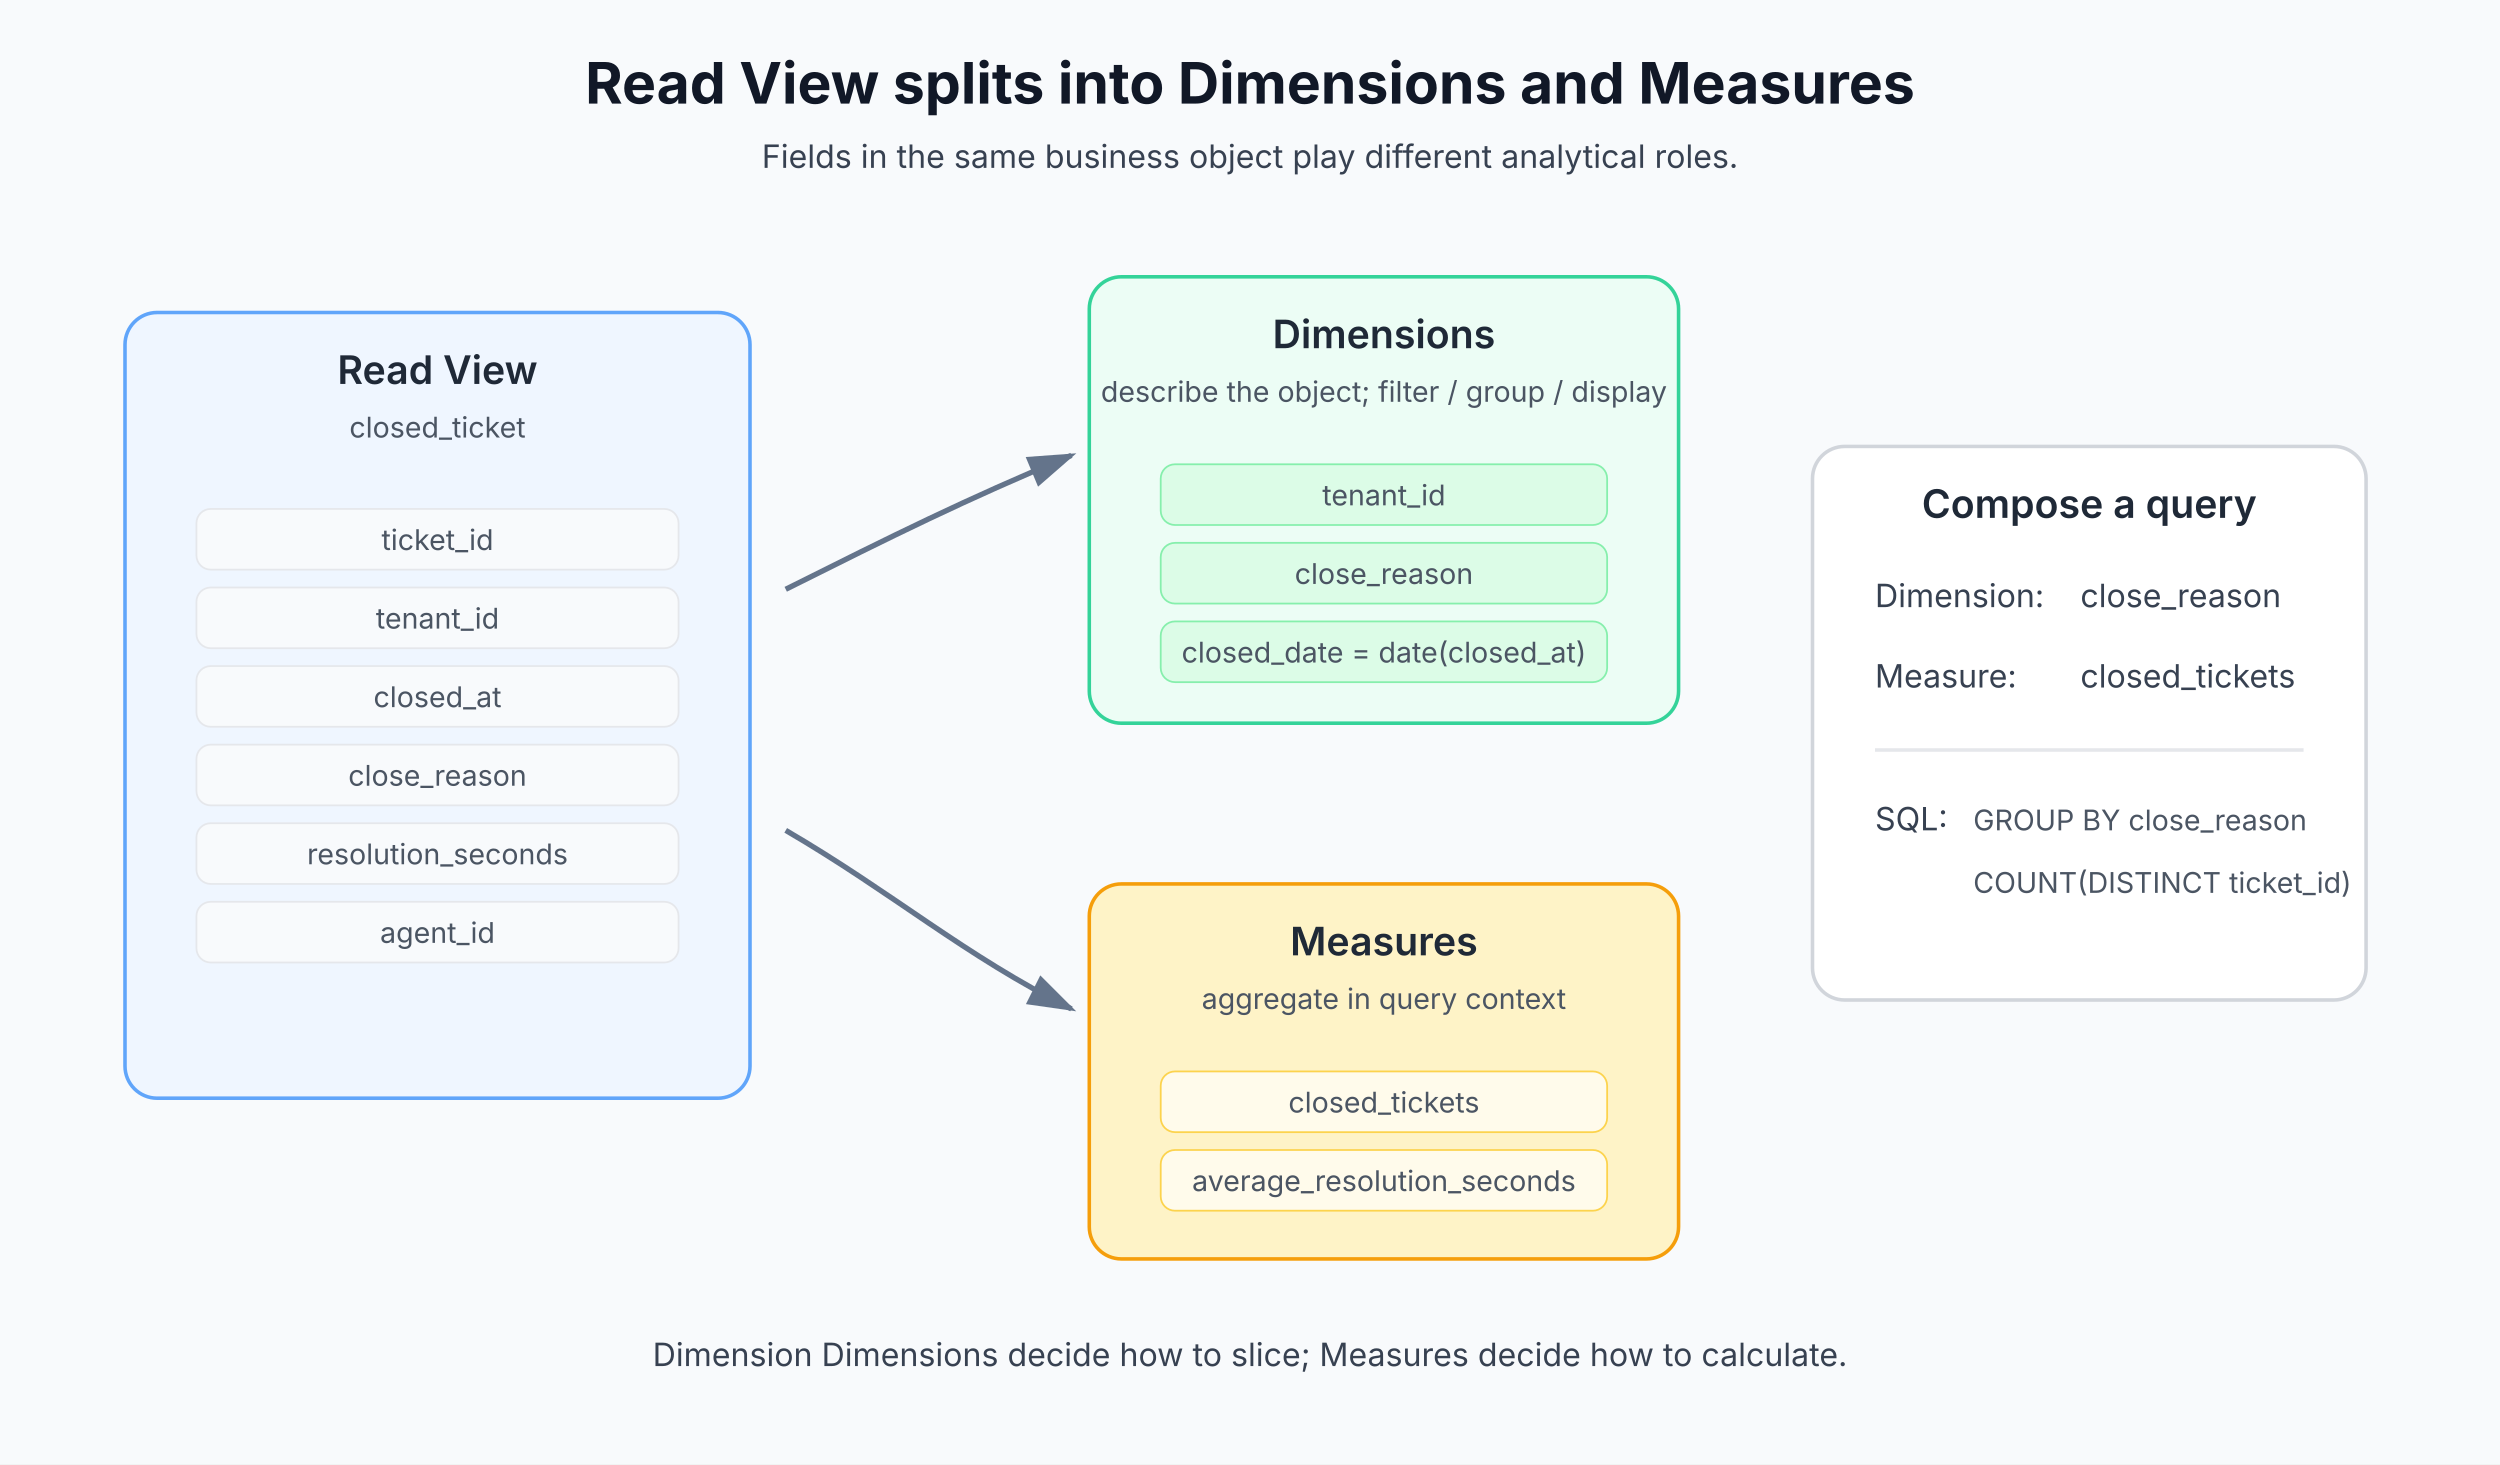
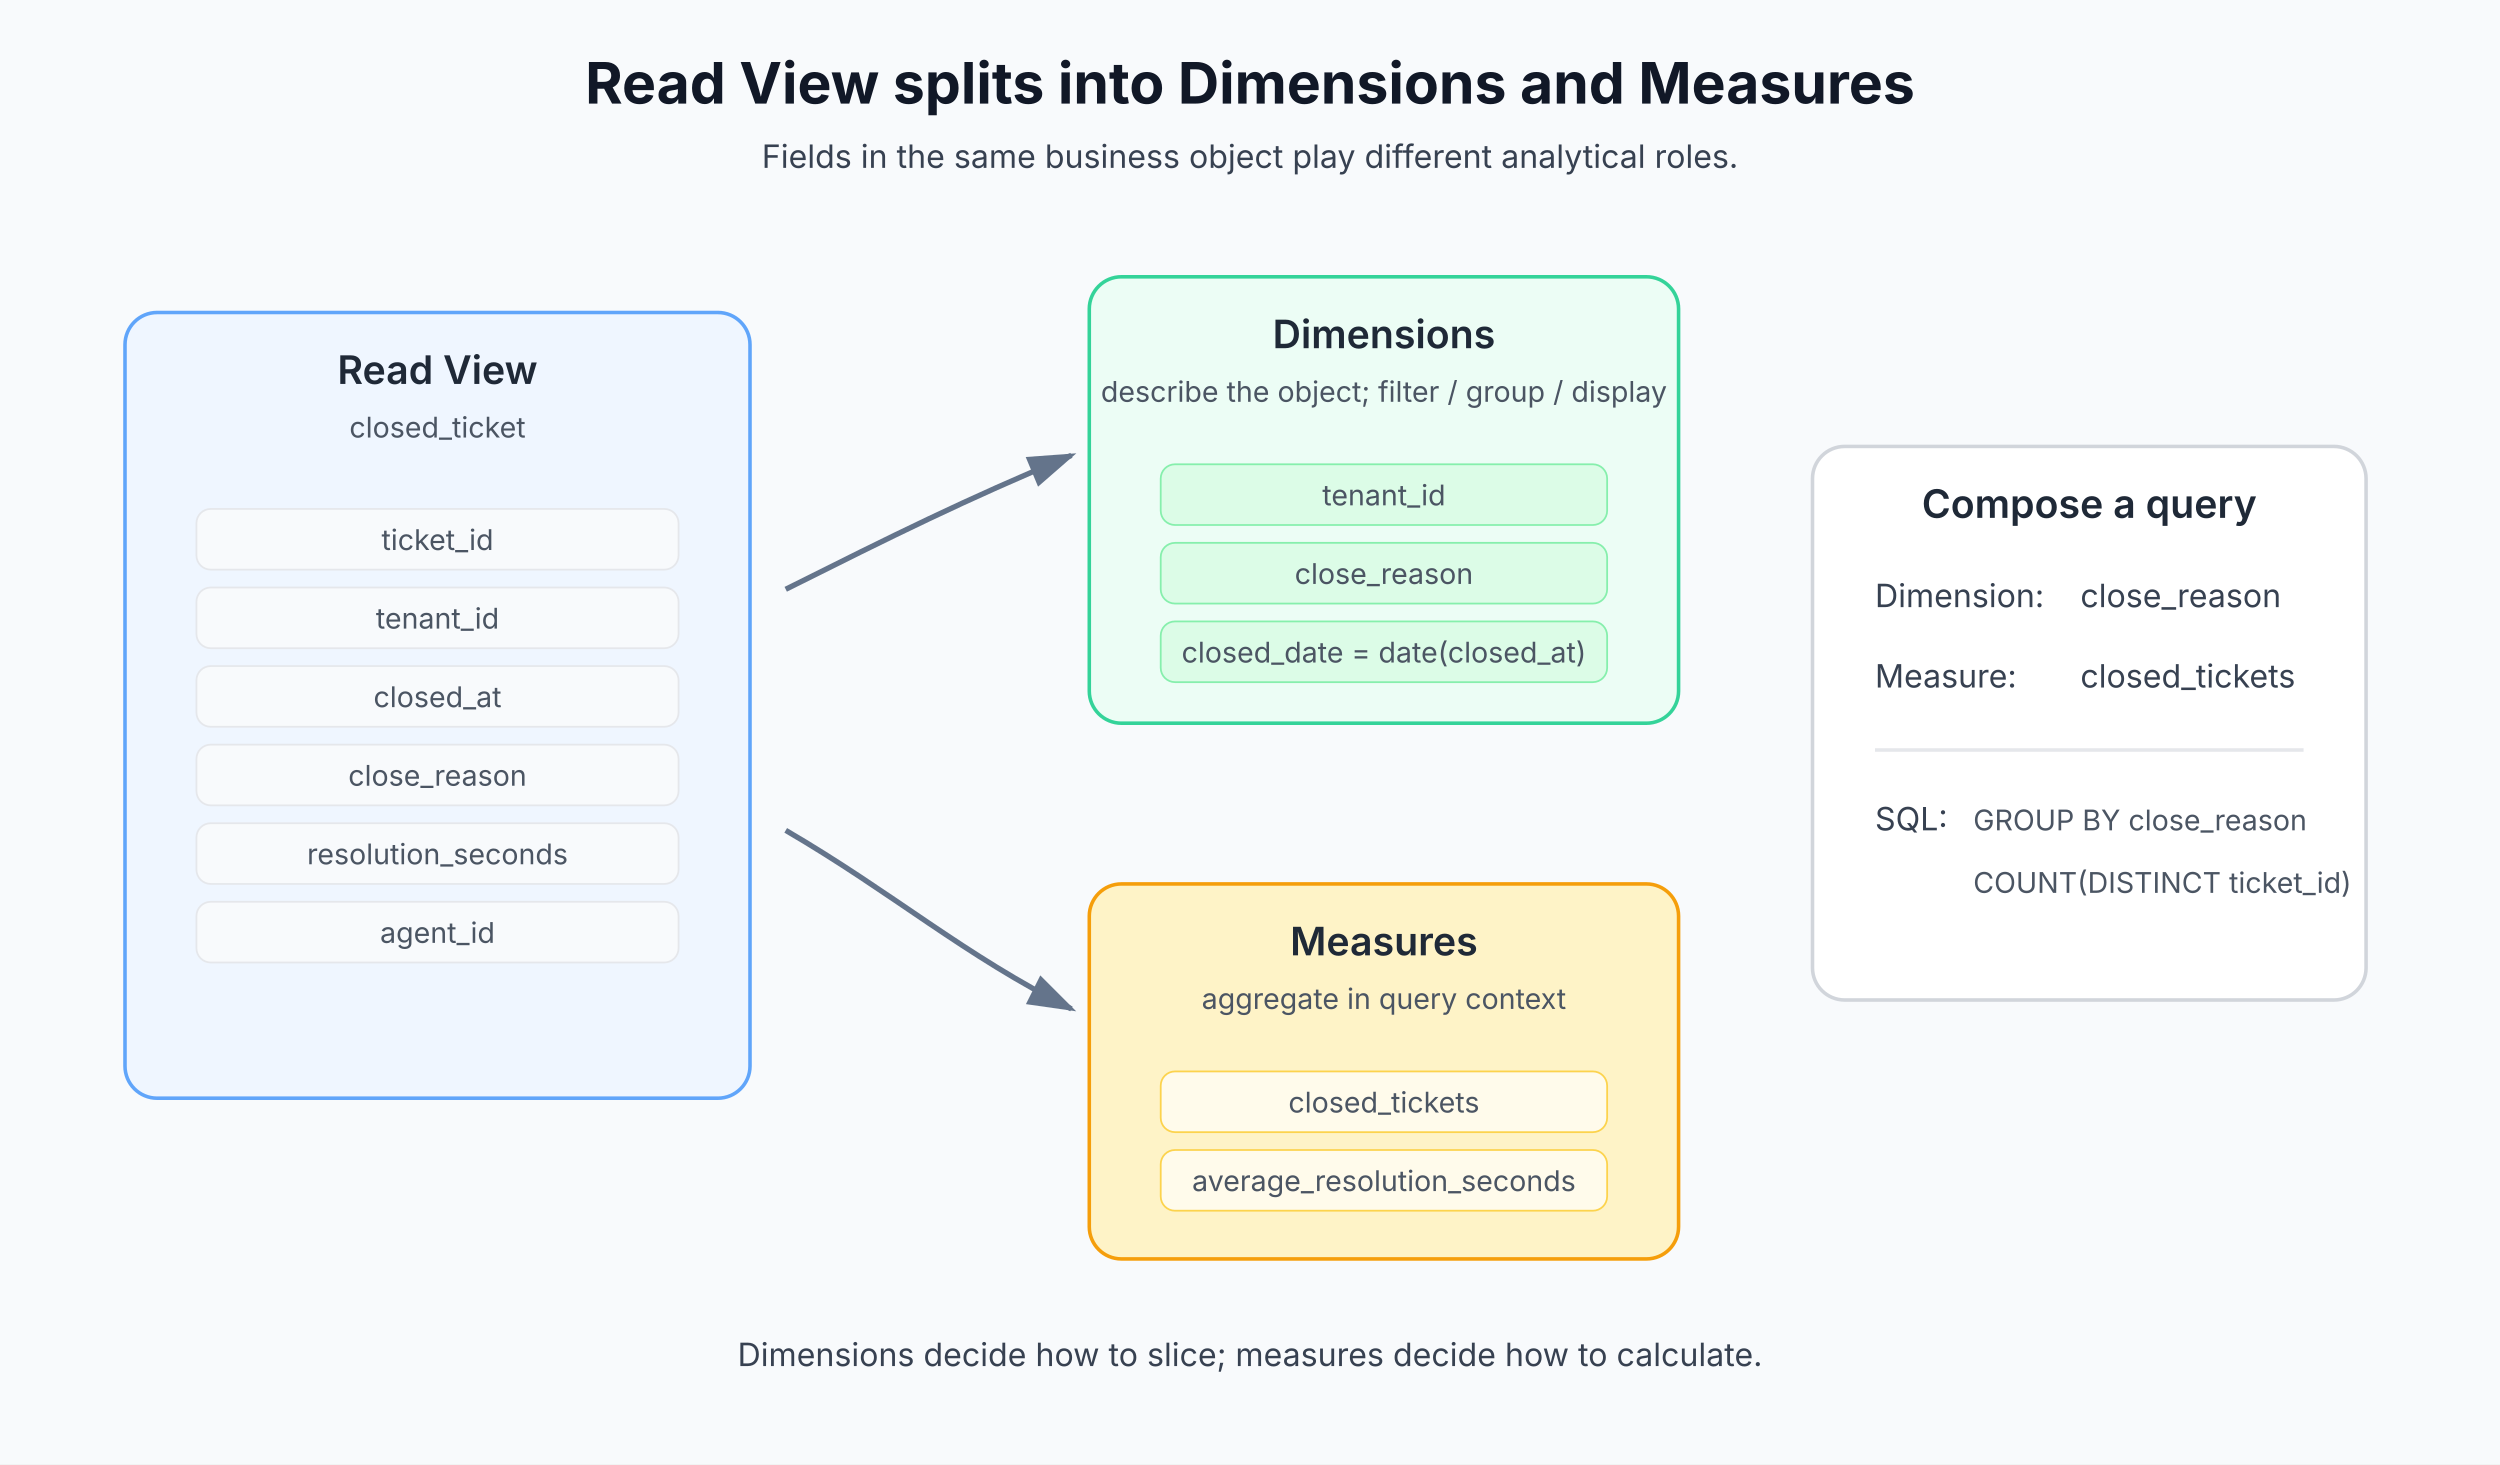
<svg xmlns="http://www.w3.org/2000/svg" width="1400" height="820" viewBox="0 0 1400 820">
  <defs>
    <style>.title{font:700 32px -apple-system,BlinkMacSystemFont,"Segoe UI",sans-serif;fill:#111827}.sub{font:600 22px -apple-system,BlinkMacSystemFont,"Segoe UI",sans-serif;fill:#1f2937}.txt{font:18px -apple-system,BlinkMacSystemFont,"Segoe UI",sans-serif;fill:#374151}.small{font:16px -apple-system,BlinkMacSystemFont,"Segoe UI",sans-serif;fill:#4b5563}.view{fill:#eff6ff;stroke:#60a5fa;stroke-width:2;rx:18}.dim{fill:#ecfdf5;stroke:#34d399;stroke-width:2;rx:18}.measure{fill:#fef3c7;stroke:#f59e0b;stroke-width:2;rx:18}.field{fill:#f8fafc;stroke:#e5e7eb;stroke-width:1;rx:8}.dimField{fill:#dcfce7;stroke:#86efac;stroke-width:1;rx:8}.measureField{fill:#fffbeb;stroke:#fcd34d;stroke-width:1;rx:8}.arrow{stroke:#64748b;stroke-width:3;fill:none;marker-end:url(#arrow)}</style>
    <marker id="arrow" markerWidth="10" markerHeight="10" refX="8" refY="3" orient="auto" markerUnits="strokeWidth">
      <path d="M0,0 L0,6 L9,3 z" fill="#64748b" />
    </marker>
  </defs>
  <rect width="1400" height="820" fill="#f8fafc" />
  <text x="700" y="58" text-anchor="middle" class="title">Read View splits into Dimensions and Measures</text>
  <text x="700" y="94" text-anchor="middle" class="txt">Fields in the same business object play different analytical roles.</text>
  <rect x="70" y="175" width="350" height="440" class="view" />
  <text x="245" y="215" text-anchor="middle" class="sub">Read View</text>
  <text x="245" y="245" text-anchor="middle" class="small">closed_ticket</text>
  <g transform="translate(110,285)">
    <rect class="field" width="270" height="34" />
    <text x="135" y="23" text-anchor="middle" class="small">ticket_id</text>
    <rect y="44" class="field" width="270" height="34" />
    <text x="135" y="67" text-anchor="middle" class="small">tenant_id</text>
    <rect y="88" class="field" width="270" height="34" />
    <text x="135" y="111" text-anchor="middle" class="small">closed_at</text>
    <rect y="132" class="field" width="270" height="34" />
    <text x="135" y="155" text-anchor="middle" class="small">close_reason</text>
    <rect y="176" class="field" width="270" height="34" />
    <text x="135" y="199" text-anchor="middle" class="small">resolution_seconds</text>
    <rect y="220" class="field" width="270" height="34" />
    <text x="135" y="243" text-anchor="middle" class="small">agent_id</text>
  </g>
  <path d="M440 330 C500 300 540 280 600 255" class="arrow" />
  <path d="M440 465 C500 500 540 535 600 565" class="arrow" />
  <rect x="610" y="155" width="330" height="250" class="dim" />
  <text x="775" y="195" text-anchor="middle" class="sub">Dimensions</text>
  <text x="775" y="225" text-anchor="middle" class="small">describe the object; filter / group / display</text>
  <g transform="translate(650,260)">
    <rect class="dimField" width="250" height="34" />
    <text x="125" y="23" text-anchor="middle" class="small">tenant_id</text>
    <rect y="44" class="dimField" width="250" height="34" />
    <text x="125" y="67" text-anchor="middle" class="small">close_reason</text>
    <rect y="88" class="dimField" width="250" height="34" />
    <text x="125" y="111" text-anchor="middle" class="small">closed_date = date(closed_at)</text>
  </g>
  <rect x="610" y="495" width="330" height="210" class="measure" />
  <text x="775" y="535" text-anchor="middle" class="sub">Measures</text>
  <text x="775" y="565" text-anchor="middle" class="small">aggregate in query context</text>
  <g transform="translate(650,600)">
    <rect class="measureField" width="250" height="34" />
    <text x="125" y="23" text-anchor="middle" class="small">closed_tickets</text>
    <rect y="44" class="measureField" width="250" height="34" />
    <text x="125" y="67" text-anchor="middle" class="small">average_resolution_seconds</text>
  </g>
  <rect x="1015" y="250" width="310" height="310" fill="#fff" stroke="#d1d5db" stroke-width="2" rx="18" />
  <text x="1170" y="290" text-anchor="middle" class="sub">Compose a query</text>
  <text x="1050" y="340" class="txt">Dimension:</text>
  <text x="1165" y="340" class="txt">close_reason</text>
  <text x="1050" y="385" class="txt">Measure:</text>
  <text x="1165" y="385" class="txt">closed_tickets</text>
  <line x1="1050" y1="420" x2="1290" y2="420" stroke="#e5e7eb" stroke-width="2" />
  <text x="1050" y="465" class="txt">SQL:</text>
  <text x="1105" y="465" class="small">GROUP BY close_reason</text>
  <text x="1105" y="500" class="small">COUNT(DISTINCT ticket_id)</text>
-   <text x="700" y="765" text-anchor="middle" class="txt">Dimension Dimensions decide how to slice; Measures decide how to calculate.</text>
+   <text x="700" y="765" text-anchor="middle" class="txt">Dimensions decide how to slice; measures decide how to calculate.</text>
</svg>
